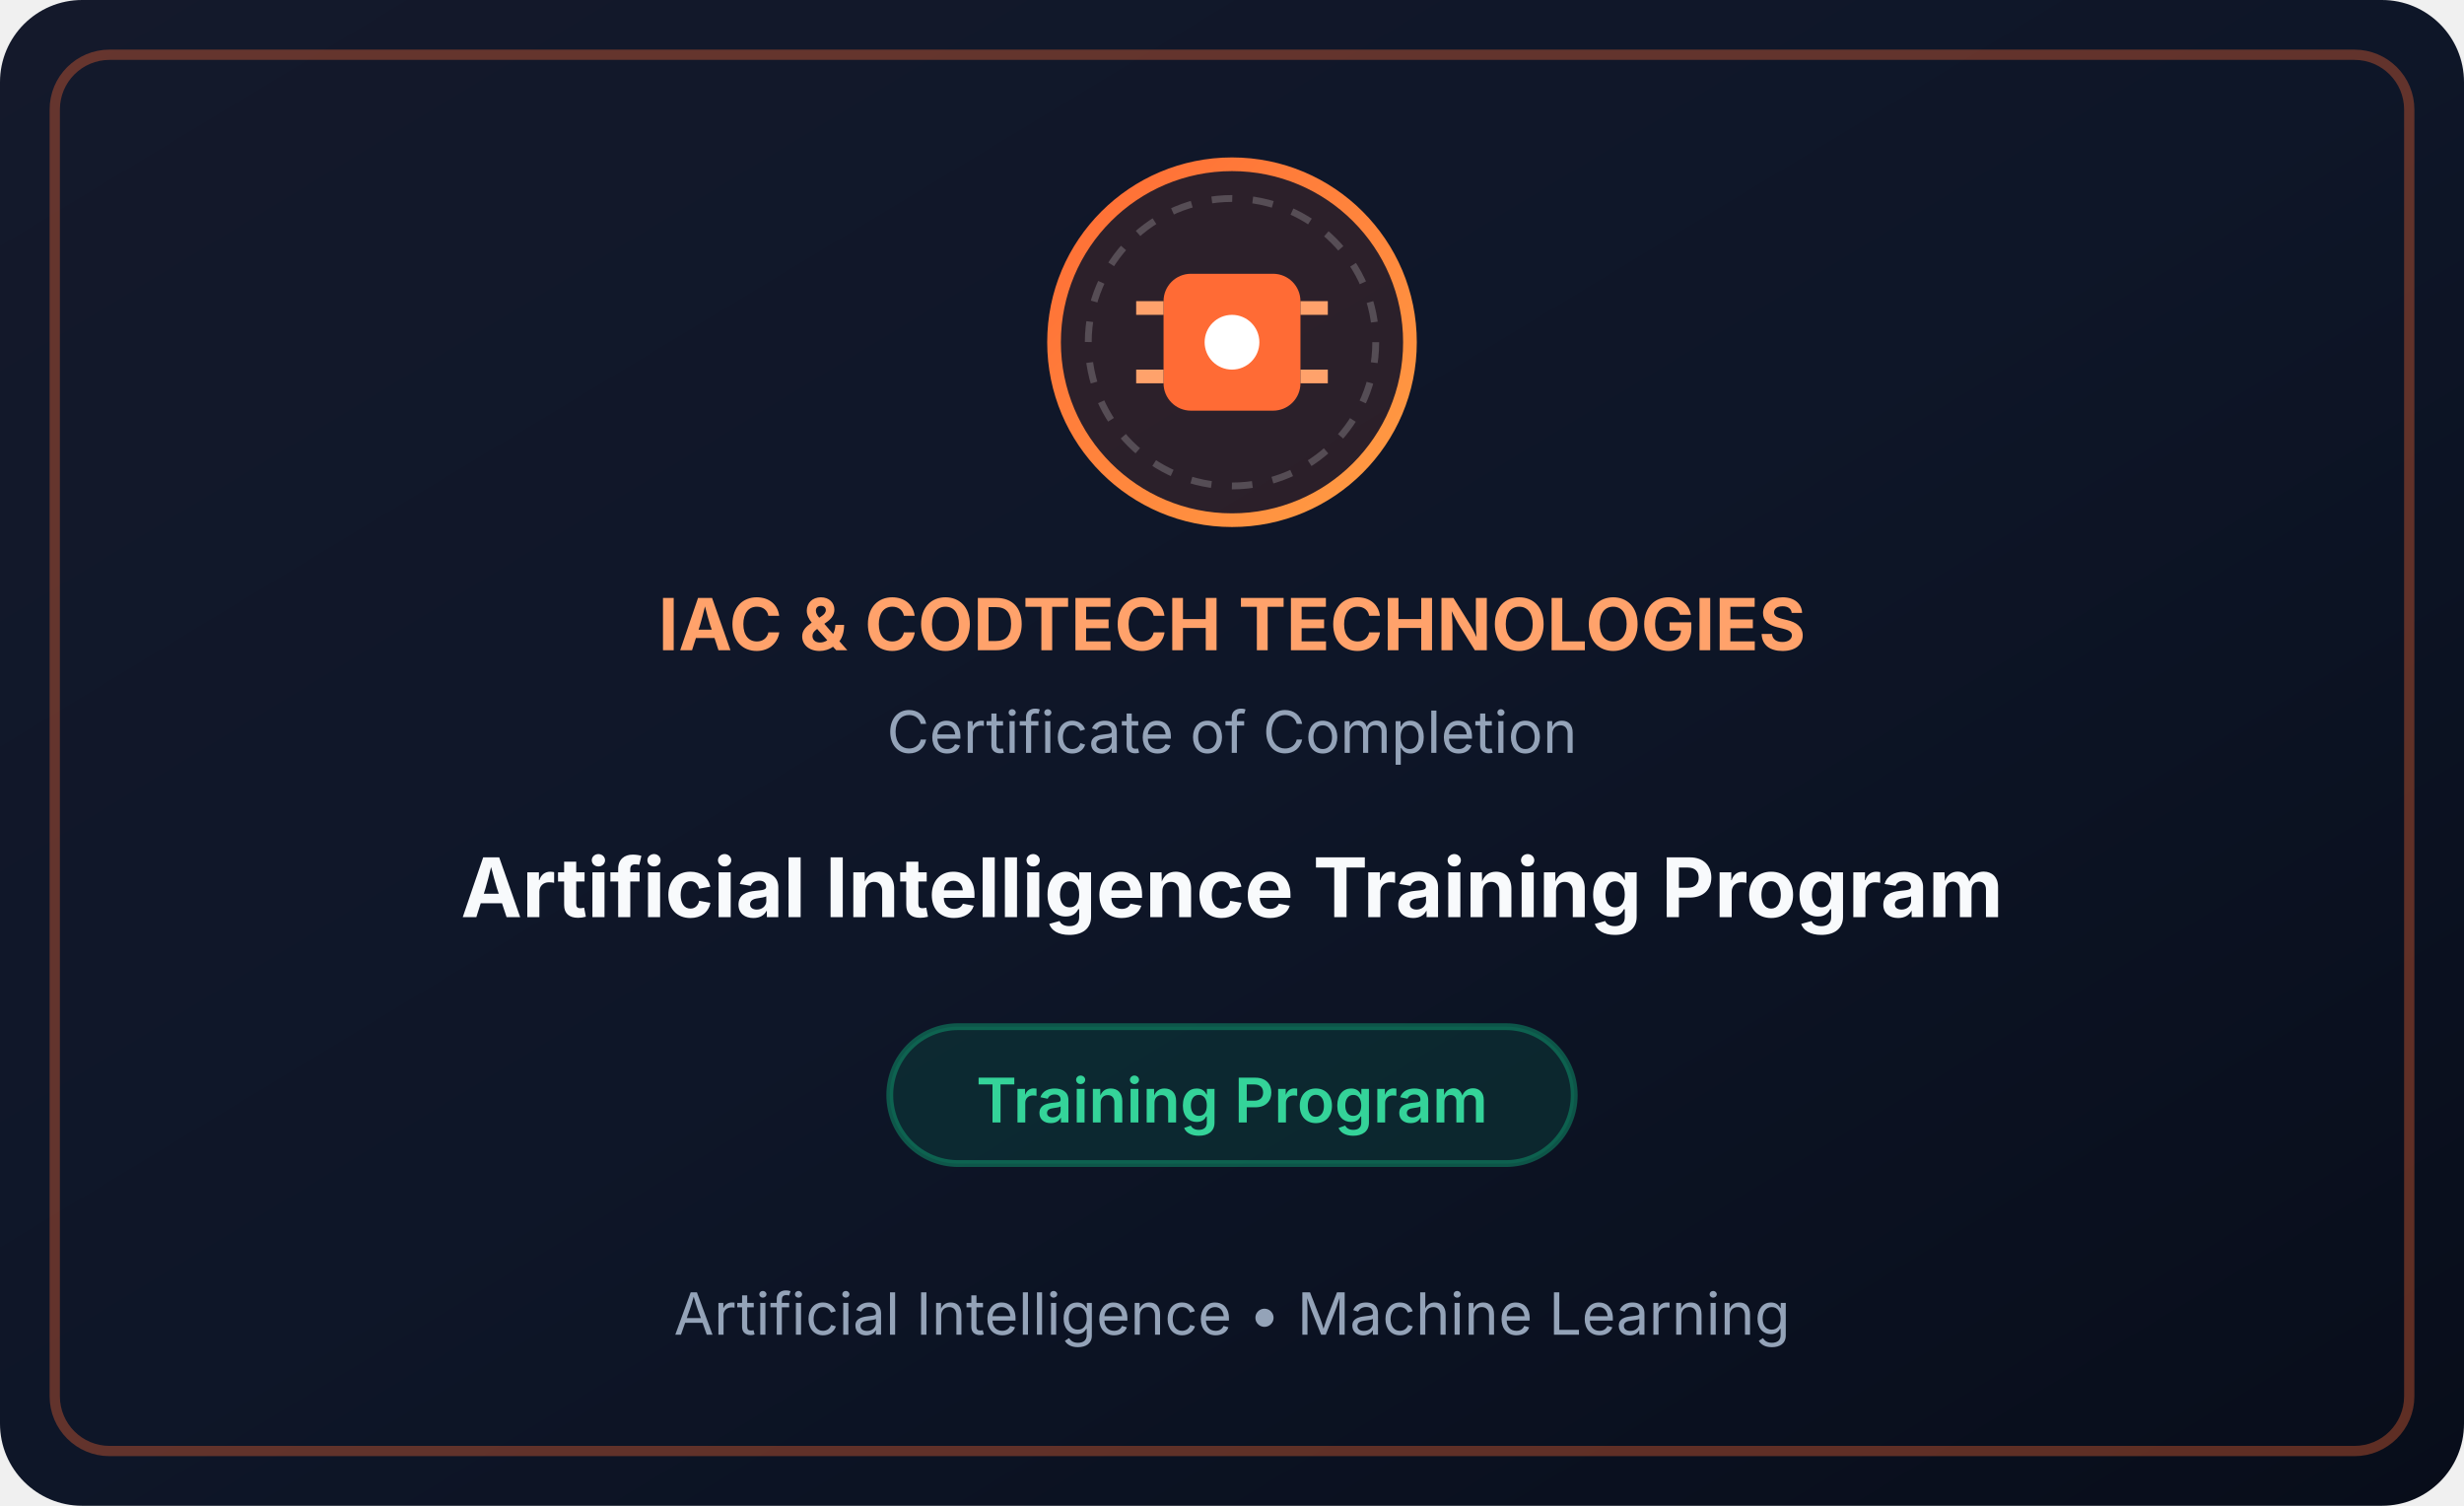
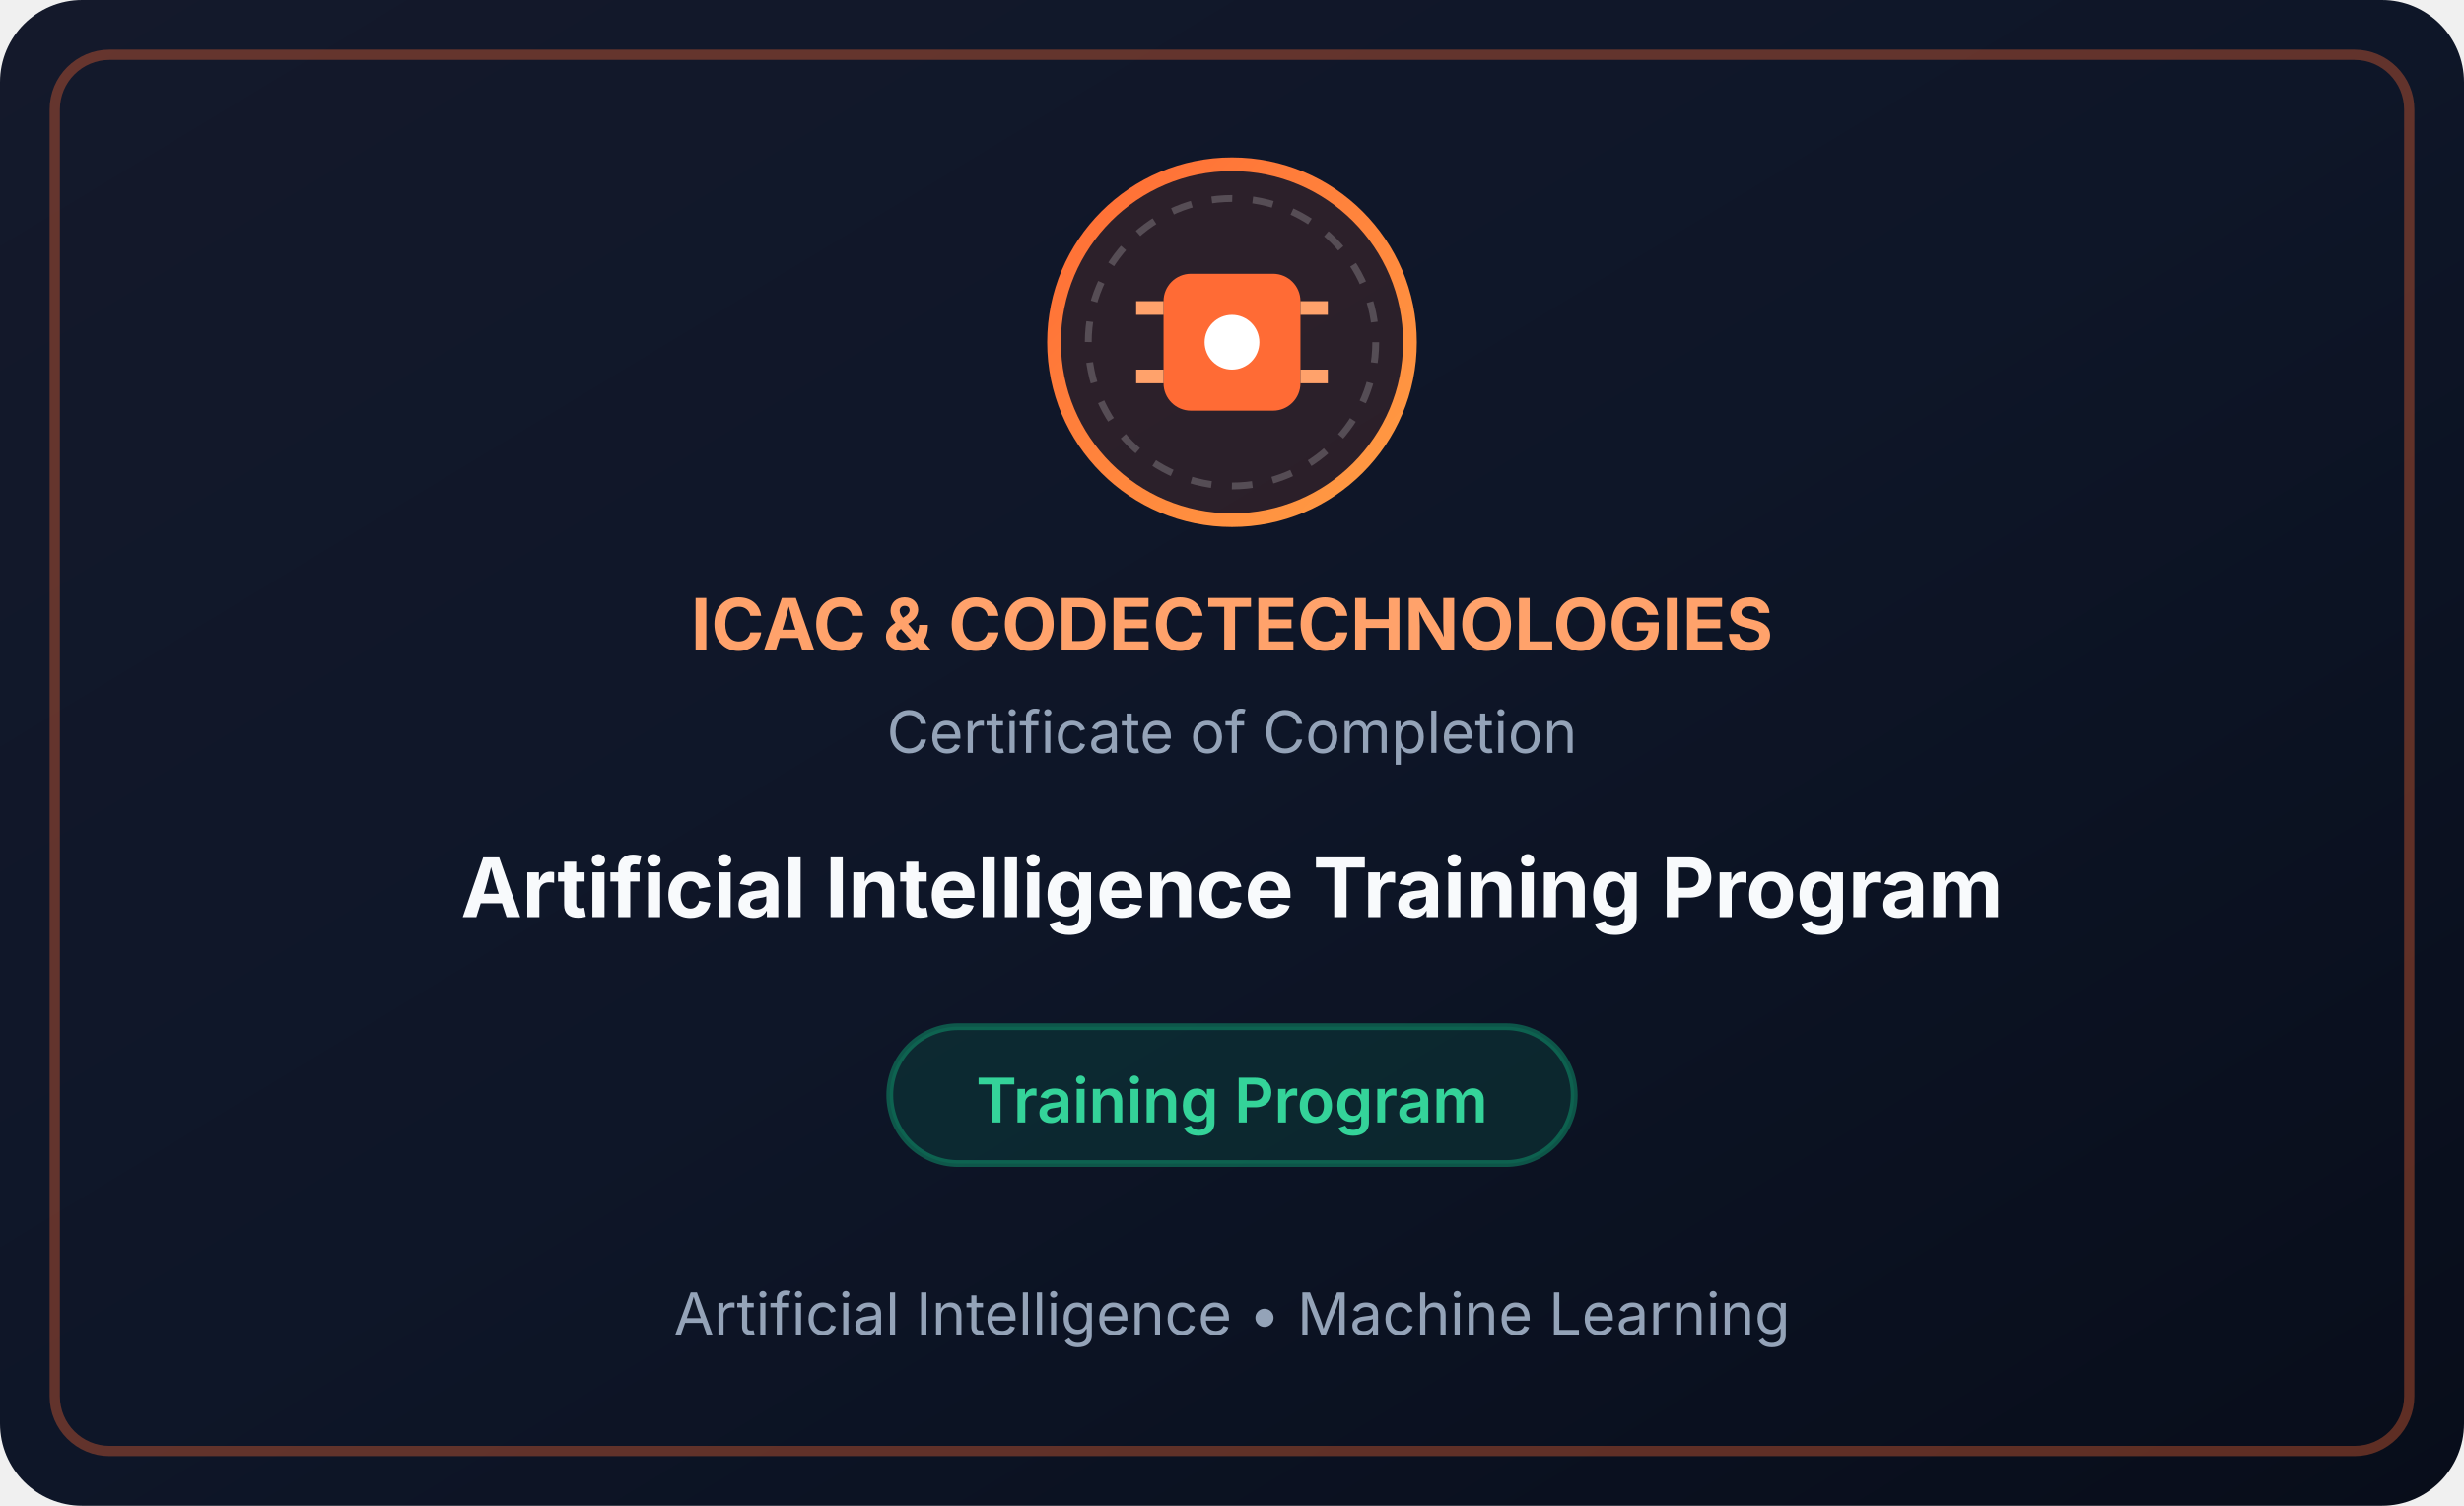
<svg xmlns="http://www.w3.org/2000/svg" viewBox="0 0 360 220" width="100%" height="100%">
  <defs>
    <linearGradient id="iacBg" x1="0%" y1="0%" x2="100%" y2="100%">
      <stop offset="0%" stop-color="#14192b" />
      <stop offset="50%" stop-color="#0e1628" />
      <stop offset="100%" stop-color="#080d1a" />
    </linearGradient>
    <linearGradient id="iacAccent" x1="0%" y1="0%" x2="100%" y2="100%">
      <stop offset="0%" stop-color="#FF6B35" />
      <stop offset="100%" stop-color="#FF9E44" />
    </linearGradient>
  </defs>
  <rect width="360" height="220" rx="12" fill="url(#iacBg)" />
  <rect x="8" y="8" width="344" height="204" rx="8" fill="none" stroke="rgba(255, 107, 53, 0.35)" stroke-width="1.5" />
  <g transform="translate(180, 50)">
    <circle cx="0" cy="0" r="26" fill="rgba(255, 107, 53, 0.12)" stroke="url(#iacAccent)" stroke-width="2" />
    <circle cx="0" cy="0" r="21" fill="none" stroke="rgba(255,255,255,0.2)" stroke-dasharray="3 3" />
    <rect x="-10" y="-10" width="20" height="20" rx="4" fill="#FF6B35" />
    <circle cx="0" cy="0" r="4" fill="#FFFFFF" />
    <line x1="-10" y1="-5" x2="-14" y2="-5" stroke="#FFA26B" stroke-width="2" />
    <line x1="-10" y1="5" x2="-14" y2="5" stroke="#FFA26B" stroke-width="2" />
    <line x1="10" y1="-5" x2="14" y2="-5" stroke="#FFA26B" stroke-width="2" />
    <line x1="10" y1="5" x2="14" y2="5" stroke="#FFA26B" stroke-width="2" />
  </g>
-   <text x="180" y="95" fill="#FFA26B" font-family="Inter, sans-serif" font-size="10.5" font-weight="700" text-anchor="middle">IAC &amp; CODTECH TECHNOLOGIES</text>
+   <text x="180" y="95" fill="#FFA26B" font-family="Inter, sans-serif" font-size="10.5" font-weight="700" text-anchor="middle">ICAC &amp; CODECTECHNOLOGIES</text>
  <text x="180" y="110" fill="#94A3B8" font-family="Inter, sans-serif" font-size="8.5" text-anchor="middle">Certificate of Completion</text>
  <text x="180" y="134" fill="#F8FAFC" font-family="Inter, sans-serif" font-size="12" font-weight="700" text-anchor="middle">Artificial Intelligence Training Program</text>
  <g transform="translate(180, 160)">
    <rect x="-50" y="-10" width="100" height="20" rx="10" fill="rgba(16, 185, 129, 0.12)" stroke="rgba(16, 185, 129, 0.4)" stroke-width="1" />
    <text x="0" y="4" fill="#34D399" font-family="Inter, sans-serif" font-size="9" font-weight="600" text-anchor="middle">Training Program</text>
  </g>
  <text x="180" y="195" fill="#94A3B8" font-family="Inter, sans-serif" font-size="8.5" text-anchor="middle">Artificial Intelligence • Machine Learning</text>
</svg>
